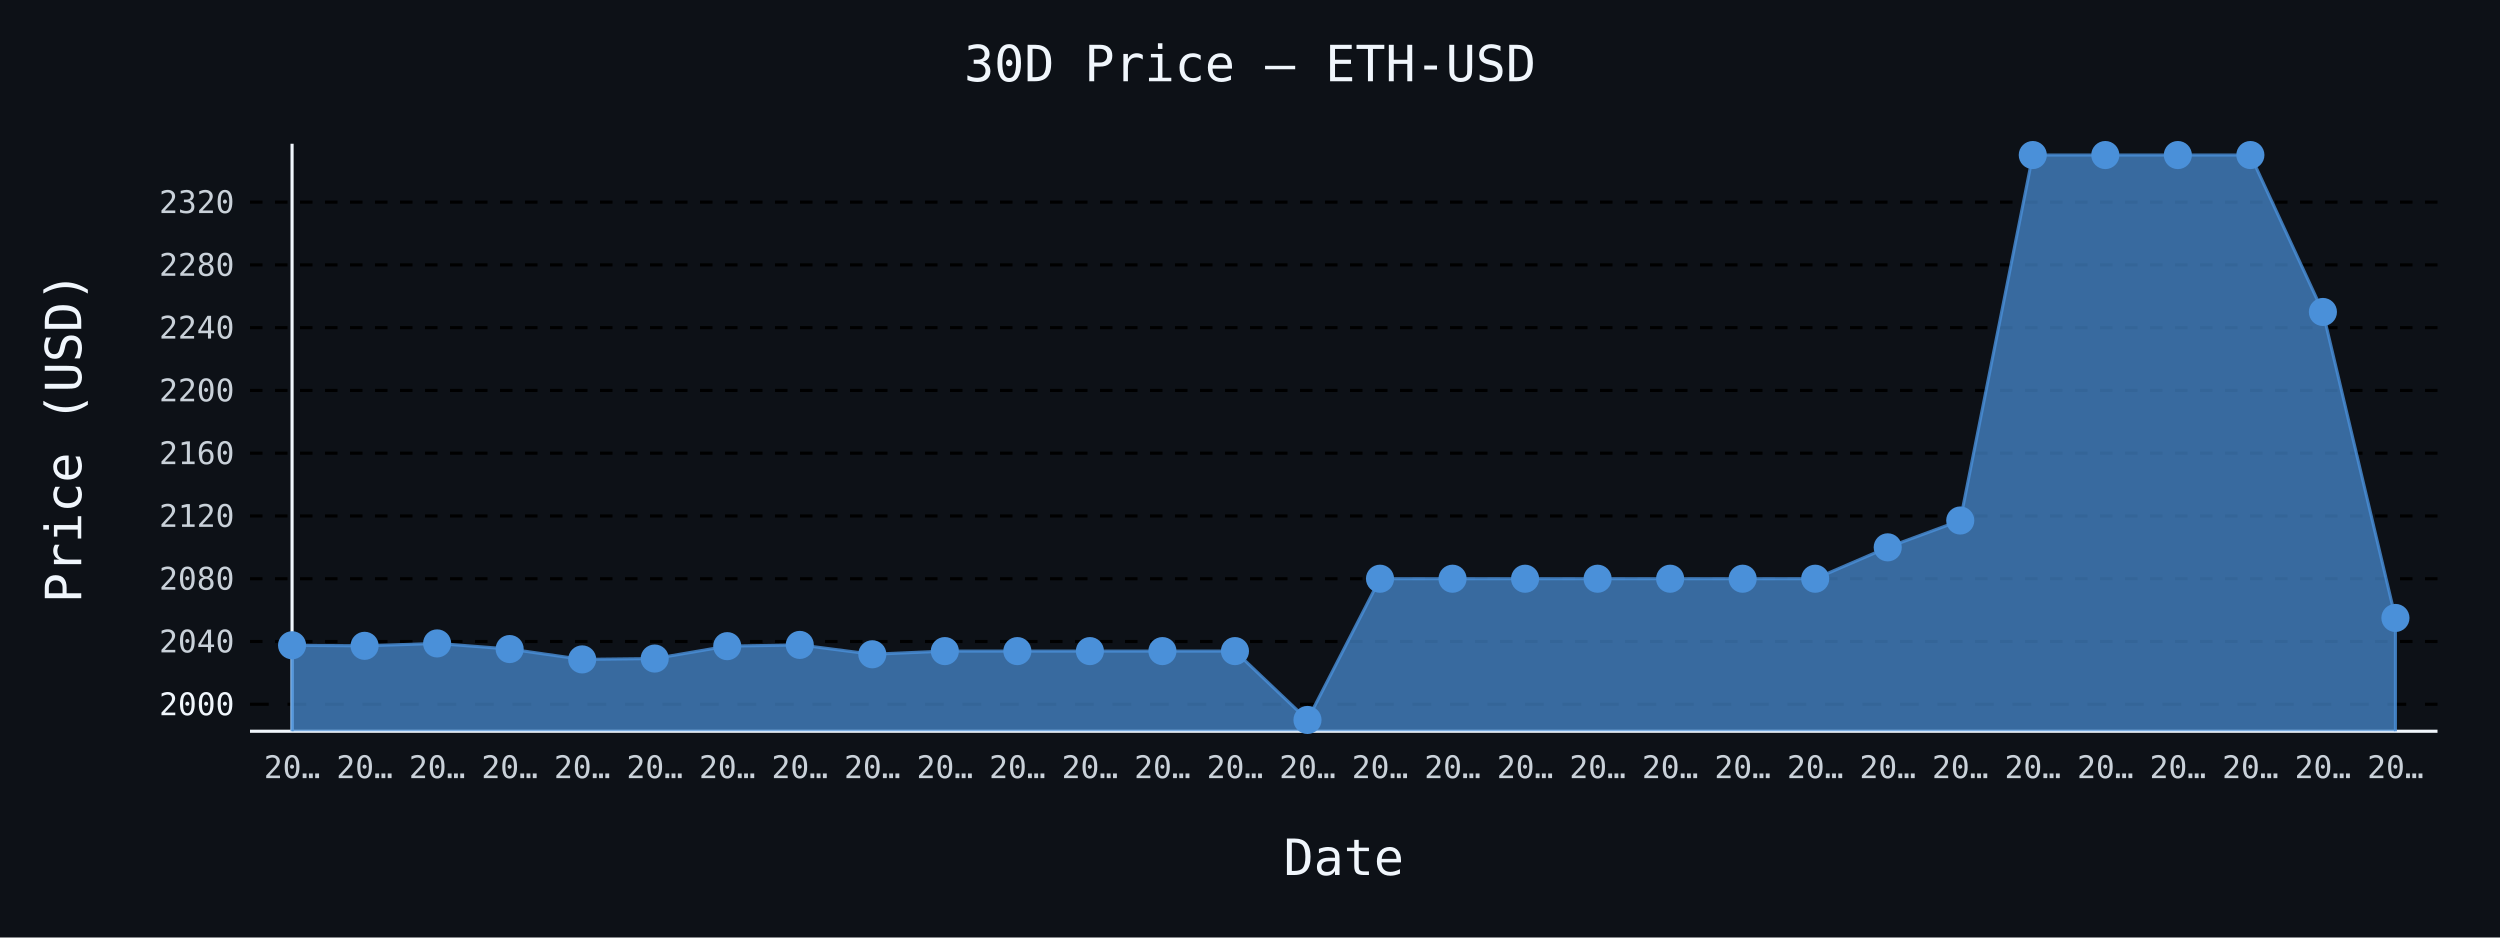
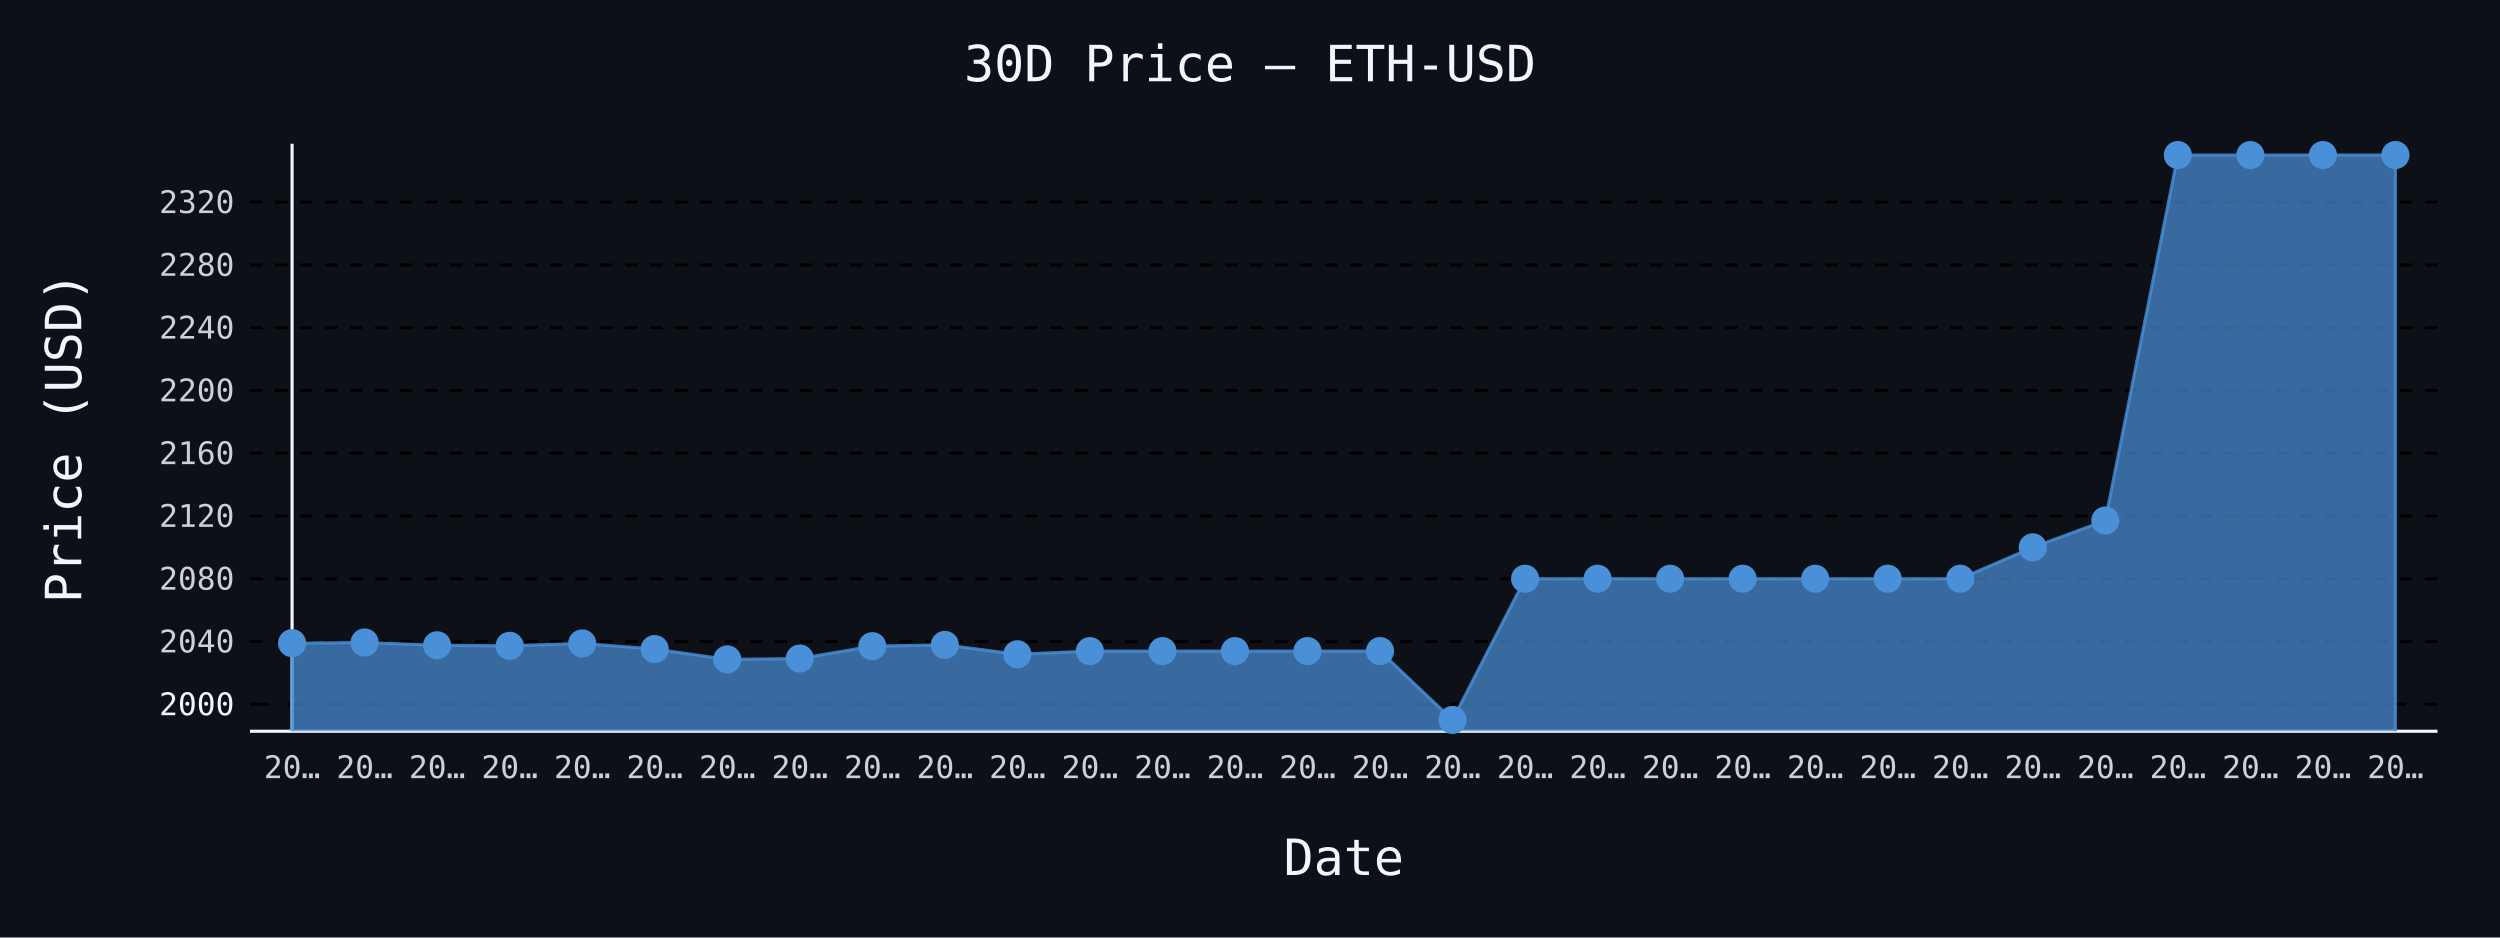
- <svg xmlns="http://www.w3.org/2000/svg" id="chart-197a012b-e698-4b80-bc17-bbe122d3f100" class="pygal-chart" viewBox="0 0 800 300">
+ <svg xmlns="http://www.w3.org/2000/svg" id="chart-d816f887-f53a-47d2-b5af-436ec0238a19" class="pygal-chart" viewBox="0 0 800 300">
  <defs>
-     <style type="text/css">#chart-197a012b-e698-4b80-bc17-bbe122d3f100{-webkit-user-select:none;-webkit-font-smoothing:antialiased;font-family:monospace}#chart-197a012b-e698-4b80-bc17-bbe122d3f100 .title{font-family:monospace;font-size:16px}#chart-197a012b-e698-4b80-bc17-bbe122d3f100 .legends .legend text{font-family:monospace;font-size:14px}#chart-197a012b-e698-4b80-bc17-bbe122d3f100 .axis text{font-family:monospace;font-size:10px}#chart-197a012b-e698-4b80-bc17-bbe122d3f100 .axis text.major{font-family:monospace;font-size:10px}#chart-197a012b-e698-4b80-bc17-bbe122d3f100 .text-overlay text.value{font-family:monospace;font-size:16px}#chart-197a012b-e698-4b80-bc17-bbe122d3f100 .text-overlay text.label{font-family:monospace;font-size:10px}#chart-197a012b-e698-4b80-bc17-bbe122d3f100 .tooltip{font-family:monospace;font-size:14px}#chart-197a012b-e698-4b80-bc17-bbe122d3f100 text.no_data{font-family:monospace;font-size:64px}
- #chart-197a012b-e698-4b80-bc17-bbe122d3f100{background-color:#0d1117}#chart-197a012b-e698-4b80-bc17-bbe122d3f100 path,#chart-197a012b-e698-4b80-bc17-bbe122d3f100 line,#chart-197a012b-e698-4b80-bc17-bbe122d3f100 rect,#chart-197a012b-e698-4b80-bc17-bbe122d3f100 circle{-webkit-transition:150ms;-moz-transition:150ms;transition:150ms}#chart-197a012b-e698-4b80-bc17-bbe122d3f100 .graph &gt; .background{fill:#0d1117}#chart-197a012b-e698-4b80-bc17-bbe122d3f100 .plot &gt; .background{fill:#0d1117}#chart-197a012b-e698-4b80-bc17-bbe122d3f100 .graph{fill:#c9d1d9}#chart-197a012b-e698-4b80-bc17-bbe122d3f100 text.no_data{fill:#f0f6fc}#chart-197a012b-e698-4b80-bc17-bbe122d3f100 .title{fill:#f0f6fc}#chart-197a012b-e698-4b80-bc17-bbe122d3f100 .legends .legend text{fill:#c9d1d9}#chart-197a012b-e698-4b80-bc17-bbe122d3f100 .legends .legend:hover text{fill:#f0f6fc}#chart-197a012b-e698-4b80-bc17-bbe122d3f100 .axis .line{stroke:#f0f6fc}#chart-197a012b-e698-4b80-bc17-bbe122d3f100 .axis .guide.line{stroke:#8b949e}#chart-197a012b-e698-4b80-bc17-bbe122d3f100 .axis .major.line{stroke:#c9d1d9}#chart-197a012b-e698-4b80-bc17-bbe122d3f100 .axis text.major{fill:#f0f6fc}#chart-197a012b-e698-4b80-bc17-bbe122d3f100 .axis.y .guides:hover .guide.line,#chart-197a012b-e698-4b80-bc17-bbe122d3f100 .line-graph .axis.x .guides:hover .guide.line,#chart-197a012b-e698-4b80-bc17-bbe122d3f100 .stackedline-graph .axis.x .guides:hover .guide.line,#chart-197a012b-e698-4b80-bc17-bbe122d3f100 .xy-graph .axis.x .guides:hover .guide.line{stroke:#f0f6fc}#chart-197a012b-e698-4b80-bc17-bbe122d3f100 .axis .guides:hover text{fill:#f0f6fc}#chart-197a012b-e698-4b80-bc17-bbe122d3f100 .reactive{fill-opacity:.7;stroke-opacity:.8;stroke-width:1}#chart-197a012b-e698-4b80-bc17-bbe122d3f100 .ci{stroke:#c9d1d9}#chart-197a012b-e698-4b80-bc17-bbe122d3f100 .reactive.active,#chart-197a012b-e698-4b80-bc17-bbe122d3f100 .active .reactive{fill-opacity:.8;stroke-opacity:.9;stroke-width:4}#chart-197a012b-e698-4b80-bc17-bbe122d3f100 .ci .reactive.active{stroke-width:1.5}#chart-197a012b-e698-4b80-bc17-bbe122d3f100 .series text{fill:#f0f6fc}#chart-197a012b-e698-4b80-bc17-bbe122d3f100 .tooltip rect{fill:#0d1117;stroke:#f0f6fc;-webkit-transition:opacity 150ms;-moz-transition:opacity 150ms;transition:opacity 150ms}#chart-197a012b-e698-4b80-bc17-bbe122d3f100 .tooltip .label{fill:#c9d1d9}#chart-197a012b-e698-4b80-bc17-bbe122d3f100 .tooltip .label{fill:#c9d1d9}#chart-197a012b-e698-4b80-bc17-bbe122d3f100 .tooltip .legend{font-size:.8em;fill:#8b949e}#chart-197a012b-e698-4b80-bc17-bbe122d3f100 .tooltip .x_label{font-size:.6em;fill:#f0f6fc}#chart-197a012b-e698-4b80-bc17-bbe122d3f100 .tooltip .xlink{font-size:.5em;text-decoration:underline}#chart-197a012b-e698-4b80-bc17-bbe122d3f100 .tooltip .value{font-size:1.5em}#chart-197a012b-e698-4b80-bc17-bbe122d3f100 .bound{font-size:.5em}#chart-197a012b-e698-4b80-bc17-bbe122d3f100 .max-value{font-size:.75em;fill:#8b949e}#chart-197a012b-e698-4b80-bc17-bbe122d3f100 .map-element{fill:#0d1117;stroke:#8b949e !important}#chart-197a012b-e698-4b80-bc17-bbe122d3f100 .map-element .reactive{fill-opacity:inherit;stroke-opacity:inherit}#chart-197a012b-e698-4b80-bc17-bbe122d3f100 .color-0,#chart-197a012b-e698-4b80-bc17-bbe122d3f100 .color-0 a:visited{stroke:#4a90d9;fill:#4a90d9}#chart-197a012b-e698-4b80-bc17-bbe122d3f100 .text-overlay .color-0 text{fill:black}
- #chart-197a012b-e698-4b80-bc17-bbe122d3f100 text.no_data{text-anchor:middle}#chart-197a012b-e698-4b80-bc17-bbe122d3f100 .guide.line{fill:none}#chart-197a012b-e698-4b80-bc17-bbe122d3f100 .centered{text-anchor:middle}#chart-197a012b-e698-4b80-bc17-bbe122d3f100 .title{text-anchor:middle}#chart-197a012b-e698-4b80-bc17-bbe122d3f100 .legends .legend text{fill-opacity:1}#chart-197a012b-e698-4b80-bc17-bbe122d3f100 .axis.x text{text-anchor:middle}#chart-197a012b-e698-4b80-bc17-bbe122d3f100 .axis.x:not(.web) text[transform]{text-anchor:start}#chart-197a012b-e698-4b80-bc17-bbe122d3f100 .axis.x:not(.web) text[transform].backwards{text-anchor:end}#chart-197a012b-e698-4b80-bc17-bbe122d3f100 .axis.y text{text-anchor:end}#chart-197a012b-e698-4b80-bc17-bbe122d3f100 .axis.y text[transform].backwards{text-anchor:start}#chart-197a012b-e698-4b80-bc17-bbe122d3f100 .axis.y2 text{text-anchor:start}#chart-197a012b-e698-4b80-bc17-bbe122d3f100 .axis.y2 text[transform].backwards{text-anchor:end}#chart-197a012b-e698-4b80-bc17-bbe122d3f100 .axis .guide.line{stroke-dasharray:4,4;stroke:black}#chart-197a012b-e698-4b80-bc17-bbe122d3f100 .axis .major.guide.line{stroke-dasharray:6,6;stroke:black}#chart-197a012b-e698-4b80-bc17-bbe122d3f100 .horizontal .axis.y .guide.line,#chart-197a012b-e698-4b80-bc17-bbe122d3f100 .horizontal .axis.y2 .guide.line,#chart-197a012b-e698-4b80-bc17-bbe122d3f100 .vertical .axis.x .guide.line{opacity:0}#chart-197a012b-e698-4b80-bc17-bbe122d3f100 .horizontal .axis.always_show .guide.line,#chart-197a012b-e698-4b80-bc17-bbe122d3f100 .vertical .axis.always_show .guide.line{opacity:1 !important}#chart-197a012b-e698-4b80-bc17-bbe122d3f100 .axis.y .guides:hover .guide.line,#chart-197a012b-e698-4b80-bc17-bbe122d3f100 .axis.y2 .guides:hover .guide.line,#chart-197a012b-e698-4b80-bc17-bbe122d3f100 .axis.x .guides:hover .guide.line{opacity:1}#chart-197a012b-e698-4b80-bc17-bbe122d3f100 .axis .guides:hover text{opacity:1}#chart-197a012b-e698-4b80-bc17-bbe122d3f100 .nofill{fill:none}#chart-197a012b-e698-4b80-bc17-bbe122d3f100 .subtle-fill{fill-opacity:.2}#chart-197a012b-e698-4b80-bc17-bbe122d3f100 .dot{stroke-width:1px;fill-opacity:1;stroke-opacity:1}#chart-197a012b-e698-4b80-bc17-bbe122d3f100 .dot.active{stroke-width:5px}#chart-197a012b-e698-4b80-bc17-bbe122d3f100 .dot.negative{fill:transparent}#chart-197a012b-e698-4b80-bc17-bbe122d3f100 text,#chart-197a012b-e698-4b80-bc17-bbe122d3f100 tspan{stroke:none !important}#chart-197a012b-e698-4b80-bc17-bbe122d3f100 .series text.active{opacity:1}#chart-197a012b-e698-4b80-bc17-bbe122d3f100 .tooltip rect{fill-opacity:.95;stroke-width:.5}#chart-197a012b-e698-4b80-bc17-bbe122d3f100 .tooltip text{fill-opacity:1}#chart-197a012b-e698-4b80-bc17-bbe122d3f100 .showable{visibility:hidden}#chart-197a012b-e698-4b80-bc17-bbe122d3f100 .showable.shown{visibility:visible}#chart-197a012b-e698-4b80-bc17-bbe122d3f100 .gauge-background{fill:rgba(229,229,229,1);stroke:none}#chart-197a012b-e698-4b80-bc17-bbe122d3f100 .bg-lines{stroke:#0d1117;stroke-width:2px}</style>
+     <style type="text/css">#chart-d816f887-f53a-47d2-b5af-436ec0238a19{-webkit-user-select:none;-webkit-font-smoothing:antialiased;font-family:monospace}#chart-d816f887-f53a-47d2-b5af-436ec0238a19 .title{font-family:monospace;font-size:16px}#chart-d816f887-f53a-47d2-b5af-436ec0238a19 .legends .legend text{font-family:monospace;font-size:14px}#chart-d816f887-f53a-47d2-b5af-436ec0238a19 .axis text{font-family:monospace;font-size:10px}#chart-d816f887-f53a-47d2-b5af-436ec0238a19 .axis text.major{font-family:monospace;font-size:10px}#chart-d816f887-f53a-47d2-b5af-436ec0238a19 .text-overlay text.value{font-family:monospace;font-size:16px}#chart-d816f887-f53a-47d2-b5af-436ec0238a19 .text-overlay text.label{font-family:monospace;font-size:10px}#chart-d816f887-f53a-47d2-b5af-436ec0238a19 .tooltip{font-family:monospace;font-size:14px}#chart-d816f887-f53a-47d2-b5af-436ec0238a19 text.no_data{font-family:monospace;font-size:64px}
+ #chart-d816f887-f53a-47d2-b5af-436ec0238a19{background-color:#0d1117}#chart-d816f887-f53a-47d2-b5af-436ec0238a19 path,#chart-d816f887-f53a-47d2-b5af-436ec0238a19 line,#chart-d816f887-f53a-47d2-b5af-436ec0238a19 rect,#chart-d816f887-f53a-47d2-b5af-436ec0238a19 circle{-webkit-transition:150ms;-moz-transition:150ms;transition:150ms}#chart-d816f887-f53a-47d2-b5af-436ec0238a19 .graph &gt; .background{fill:#0d1117}#chart-d816f887-f53a-47d2-b5af-436ec0238a19 .plot &gt; .background{fill:#0d1117}#chart-d816f887-f53a-47d2-b5af-436ec0238a19 .graph{fill:#c9d1d9}#chart-d816f887-f53a-47d2-b5af-436ec0238a19 text.no_data{fill:#f0f6fc}#chart-d816f887-f53a-47d2-b5af-436ec0238a19 .title{fill:#f0f6fc}#chart-d816f887-f53a-47d2-b5af-436ec0238a19 .legends .legend text{fill:#c9d1d9}#chart-d816f887-f53a-47d2-b5af-436ec0238a19 .legends .legend:hover text{fill:#f0f6fc}#chart-d816f887-f53a-47d2-b5af-436ec0238a19 .axis .line{stroke:#f0f6fc}#chart-d816f887-f53a-47d2-b5af-436ec0238a19 .axis .guide.line{stroke:#8b949e}#chart-d816f887-f53a-47d2-b5af-436ec0238a19 .axis .major.line{stroke:#c9d1d9}#chart-d816f887-f53a-47d2-b5af-436ec0238a19 .axis text.major{fill:#f0f6fc}#chart-d816f887-f53a-47d2-b5af-436ec0238a19 .axis.y .guides:hover .guide.line,#chart-d816f887-f53a-47d2-b5af-436ec0238a19 .line-graph .axis.x .guides:hover .guide.line,#chart-d816f887-f53a-47d2-b5af-436ec0238a19 .stackedline-graph .axis.x .guides:hover .guide.line,#chart-d816f887-f53a-47d2-b5af-436ec0238a19 .xy-graph .axis.x .guides:hover .guide.line{stroke:#f0f6fc}#chart-d816f887-f53a-47d2-b5af-436ec0238a19 .axis .guides:hover text{fill:#f0f6fc}#chart-d816f887-f53a-47d2-b5af-436ec0238a19 .reactive{fill-opacity:.7;stroke-opacity:.8;stroke-width:1}#chart-d816f887-f53a-47d2-b5af-436ec0238a19 .ci{stroke:#c9d1d9}#chart-d816f887-f53a-47d2-b5af-436ec0238a19 .reactive.active,#chart-d816f887-f53a-47d2-b5af-436ec0238a19 .active .reactive{fill-opacity:.8;stroke-opacity:.9;stroke-width:4}#chart-d816f887-f53a-47d2-b5af-436ec0238a19 .ci .reactive.active{stroke-width:1.5}#chart-d816f887-f53a-47d2-b5af-436ec0238a19 .series text{fill:#f0f6fc}#chart-d816f887-f53a-47d2-b5af-436ec0238a19 .tooltip rect{fill:#0d1117;stroke:#f0f6fc;-webkit-transition:opacity 150ms;-moz-transition:opacity 150ms;transition:opacity 150ms}#chart-d816f887-f53a-47d2-b5af-436ec0238a19 .tooltip .label{fill:#c9d1d9}#chart-d816f887-f53a-47d2-b5af-436ec0238a19 .tooltip .label{fill:#c9d1d9}#chart-d816f887-f53a-47d2-b5af-436ec0238a19 .tooltip .legend{font-size:.8em;fill:#8b949e}#chart-d816f887-f53a-47d2-b5af-436ec0238a19 .tooltip .x_label{font-size:.6em;fill:#f0f6fc}#chart-d816f887-f53a-47d2-b5af-436ec0238a19 .tooltip .xlink{font-size:.5em;text-decoration:underline}#chart-d816f887-f53a-47d2-b5af-436ec0238a19 .tooltip .value{font-size:1.5em}#chart-d816f887-f53a-47d2-b5af-436ec0238a19 .bound{font-size:.5em}#chart-d816f887-f53a-47d2-b5af-436ec0238a19 .max-value{font-size:.75em;fill:#8b949e}#chart-d816f887-f53a-47d2-b5af-436ec0238a19 .map-element{fill:#0d1117;stroke:#8b949e !important}#chart-d816f887-f53a-47d2-b5af-436ec0238a19 .map-element .reactive{fill-opacity:inherit;stroke-opacity:inherit}#chart-d816f887-f53a-47d2-b5af-436ec0238a19 .color-0,#chart-d816f887-f53a-47d2-b5af-436ec0238a19 .color-0 a:visited{stroke:#4a90d9;fill:#4a90d9}#chart-d816f887-f53a-47d2-b5af-436ec0238a19 .text-overlay .color-0 text{fill:black}
+ #chart-d816f887-f53a-47d2-b5af-436ec0238a19 text.no_data{text-anchor:middle}#chart-d816f887-f53a-47d2-b5af-436ec0238a19 .guide.line{fill:none}#chart-d816f887-f53a-47d2-b5af-436ec0238a19 .centered{text-anchor:middle}#chart-d816f887-f53a-47d2-b5af-436ec0238a19 .title{text-anchor:middle}#chart-d816f887-f53a-47d2-b5af-436ec0238a19 .legends .legend text{fill-opacity:1}#chart-d816f887-f53a-47d2-b5af-436ec0238a19 .axis.x text{text-anchor:middle}#chart-d816f887-f53a-47d2-b5af-436ec0238a19 .axis.x:not(.web) text[transform]{text-anchor:start}#chart-d816f887-f53a-47d2-b5af-436ec0238a19 .axis.x:not(.web) text[transform].backwards{text-anchor:end}#chart-d816f887-f53a-47d2-b5af-436ec0238a19 .axis.y text{text-anchor:end}#chart-d816f887-f53a-47d2-b5af-436ec0238a19 .axis.y text[transform].backwards{text-anchor:start}#chart-d816f887-f53a-47d2-b5af-436ec0238a19 .axis.y2 text{text-anchor:start}#chart-d816f887-f53a-47d2-b5af-436ec0238a19 .axis.y2 text[transform].backwards{text-anchor:end}#chart-d816f887-f53a-47d2-b5af-436ec0238a19 .axis .guide.line{stroke-dasharray:4,4;stroke:black}#chart-d816f887-f53a-47d2-b5af-436ec0238a19 .axis .major.guide.line{stroke-dasharray:6,6;stroke:black}#chart-d816f887-f53a-47d2-b5af-436ec0238a19 .horizontal .axis.y .guide.line,#chart-d816f887-f53a-47d2-b5af-436ec0238a19 .horizontal .axis.y2 .guide.line,#chart-d816f887-f53a-47d2-b5af-436ec0238a19 .vertical .axis.x .guide.line{opacity:0}#chart-d816f887-f53a-47d2-b5af-436ec0238a19 .horizontal .axis.always_show .guide.line,#chart-d816f887-f53a-47d2-b5af-436ec0238a19 .vertical .axis.always_show .guide.line{opacity:1 !important}#chart-d816f887-f53a-47d2-b5af-436ec0238a19 .axis.y .guides:hover .guide.line,#chart-d816f887-f53a-47d2-b5af-436ec0238a19 .axis.y2 .guides:hover .guide.line,#chart-d816f887-f53a-47d2-b5af-436ec0238a19 .axis.x .guides:hover .guide.line{opacity:1}#chart-d816f887-f53a-47d2-b5af-436ec0238a19 .axis .guides:hover text{opacity:1}#chart-d816f887-f53a-47d2-b5af-436ec0238a19 .nofill{fill:none}#chart-d816f887-f53a-47d2-b5af-436ec0238a19 .subtle-fill{fill-opacity:.2}#chart-d816f887-f53a-47d2-b5af-436ec0238a19 .dot{stroke-width:1px;fill-opacity:1;stroke-opacity:1}#chart-d816f887-f53a-47d2-b5af-436ec0238a19 .dot.active{stroke-width:5px}#chart-d816f887-f53a-47d2-b5af-436ec0238a19 .dot.negative{fill:transparent}#chart-d816f887-f53a-47d2-b5af-436ec0238a19 text,#chart-d816f887-f53a-47d2-b5af-436ec0238a19 tspan{stroke:none !important}#chart-d816f887-f53a-47d2-b5af-436ec0238a19 .series text.active{opacity:1}#chart-d816f887-f53a-47d2-b5af-436ec0238a19 .tooltip rect{fill-opacity:.95;stroke-width:.5}#chart-d816f887-f53a-47d2-b5af-436ec0238a19 .tooltip text{fill-opacity:1}#chart-d816f887-f53a-47d2-b5af-436ec0238a19 .showable{visibility:hidden}#chart-d816f887-f53a-47d2-b5af-436ec0238a19 .showable.shown{visibility:visible}#chart-d816f887-f53a-47d2-b5af-436ec0238a19 .gauge-background{fill:rgba(229,229,229,1);stroke:none}#chart-d816f887-f53a-47d2-b5af-436ec0238a19 .bg-lines{stroke:#0d1117;stroke-width:2px}</style>
  </defs>
  <g class="graph line-graph vertical">
    <rect x="0" y="0" width="800" height="300" class="background" />
    <g transform="translate(80, 46)" class="plot">
      <rect x="0" y="0" width="700.0" height="188" class="background" />
      <g class="axis y always_show">
        <path d="M0 188 h700" class="line" />
        <g class="guides">
          <path d="M0 179.363 h700" class="major guide line" />
          <text x="-5" y="182.863" class="major">2000</text>
        </g>
        <g class="guides">
          <path d="M0 159.278 h700" class="guide line" />
          <text x="-5" y="162.778" class="">2040</text>
        </g>
        <g class="guides">
          <path d="M0 139.192 h700" class="guide line" />
          <text x="-5" y="142.692" class="">2080</text>
        </g>
        <g class="guides">
          <path d="M0 119.107 h700" class="guide line" />
          <text x="-5" y="122.607" class="">2120</text>
        </g>
        <g class="guides">
          <path d="M0 99.021 h700" class="guide line" />
          <text x="-5" y="102.521" class="">2160</text>
        </g>
        <g class="guides">
          <path d="M0 78.936 h700" class="guide line" />
          <text x="-5" y="82.436" class="">2200</text>
        </g>
        <g class="guides">
          <path d="M0 58.85 h700" class="guide line" />
          <text x="-5" y="62.35" class="">2240</text>
        </g>
        <g class="guides">
          <path d="M0 38.765 h700" class="guide line" />
          <text x="-5" y="42.265" class="">2280</text>
        </g>
        <g class="guides">
          <path d="M0 18.679 h700" class="guide line" />
          <text x="-5" y="22.179" class="">2320</text>
        </g>
      </g>
      <g class="axis x">
        <g class="guides">
          <path d="M13.462 0 v188" class="line" />
          <text x="13.462" y="203.0" class="">20…</text>
        </g>
        <g class="guides">
          <path d="M36.671 0 v188" class="guide line" />
          <text x="36.671" y="203.0" class="">20…</text>
        </g>
        <g class="guides">
          <path d="M59.881 0 v188" class="guide line" />
          <text x="59.881" y="203.0" class="">20…</text>
        </g>
        <g class="guides">
          <path d="M83.09 0 v188" class="guide line" />
          <text x="83.09" y="203.0" class="">20…</text>
        </g>
        <g class="guides">
          <path d="M106.3 0 v188" class="guide line" />
          <text x="106.3" y="203.0" class="">20…</text>
        </g>
        <g class="guides">
          <path d="M129.509 0 v188" class="guide line" />
          <text x="129.509" y="203.0" class="">20…</text>
        </g>
        <g class="guides">
          <path d="M152.719 0 v188" class="guide line" />
          <text x="152.719" y="203.0" class="">20…</text>
        </g>
        <g class="guides">
          <path d="M175.928 0 v188" class="guide line" />
          <text x="175.928" y="203.0" class="">20…</text>
        </g>
        <g class="guides">
          <path d="M199.138 0 v188" class="guide line" />
          <text x="199.138" y="203.0" class="">20…</text>
        </g>
        <g class="guides">
          <path d="M222.347 0 v188" class="guide line" />
          <text x="222.347" y="203.0" class="">20…</text>
        </g>
        <g class="guides">
          <path d="M245.557 0 v188" class="guide line" />
          <text x="245.557" y="203.0" class="">20…</text>
        </g>
        <g class="guides">
          <path d="M268.767 0 v188" class="guide line" />
          <text x="268.767" y="203.0" class="">20…</text>
        </g>
        <g class="guides">
          <path d="M291.976 0 v188" class="guide line" />
          <text x="291.976" y="203.0" class="">20…</text>
        </g>
        <g class="guides">
          <path d="M315.186 0 v188" class="guide line" />
          <text x="315.186" y="203.0" class="">20…</text>
        </g>
        <g class="guides">
          <path d="M338.395 0 v188" class="guide line" />
          <text x="338.395" y="203.0" class="">20…</text>
        </g>
        <g class="guides">
          <path d="M361.605 0 v188" class="guide line" />
          <text x="361.605" y="203.0" class="">20…</text>
        </g>
        <g class="guides">
          <path d="M384.814 0 v188" class="guide line" />
          <text x="384.814" y="203.0" class="">20…</text>
        </g>
        <g class="guides">
          <path d="M408.024 0 v188" class="guide line" />
          <text x="408.024" y="203.0" class="">20…</text>
        </g>
        <g class="guides">
          <path d="M431.233 0 v188" class="guide line" />
          <text x="431.233" y="203.0" class="">20…</text>
        </g>
        <g class="guides">
          <path d="M454.443 0 v188" class="guide line" />
          <text x="454.443" y="203.0" class="">20…</text>
        </g>
        <g class="guides">
          <path d="M477.653 0 v188" class="guide line" />
          <text x="477.653" y="203.0" class="">20…</text>
        </g>
        <g class="guides">
          <path d="M500.862 0 v188" class="guide line" />
          <text x="500.862" y="203.0" class="">20…</text>
        </g>
        <g class="guides">
          <path d="M524.072 0 v188" class="guide line" />
          <text x="524.072" y="203.0" class="">20…</text>
        </g>
        <g class="guides">
          <path d="M547.281 0 v188" class="guide line" />
          <text x="547.281" y="203.0" class="">20…</text>
        </g>
        <g class="guides">
          <path d="M570.491 0 v188" class="guide line" />
          <text x="570.491" y="203.0" class="">20…</text>
        </g>
        <g class="guides">
          <path d="M593.7 0 v188" class="guide line" />
          <text x="593.7" y="203.0" class="">20…</text>
        </g>
        <g class="guides">
          <path d="M616.91 0 v188" class="guide line" />
          <text x="616.91" y="203.0" class="">20…</text>
        </g>
        <g class="guides">
          <path d="M640.119 0 v188" class="guide line" />
          <text x="640.119" y="203.0" class="">20…</text>
        </g>
        <g class="guides">
          <path d="M663.329 0 v188" class="guide line" />
          <text x="663.329" y="203.0" class="">20…</text>
        </g>
        <g class="guides">
          <path d="M686.538 0 v188" class="guide line" />
          <text x="686.538" y="203.0" class="">20…</text>
        </g>
      </g>
      <g class="series serie-0 color-0">
-         <path d="M13.462 188 L13.462 160.488 36.671 160.664 59.881 159.895 83.09 161.698 106.3 165.012 129.509 164.736 152.719 160.769 175.928 160.372 199.138 163.37 222.347 162.351 245.557 162.351 268.767 162.351 291.976 162.351 315.186 162.351 338.395 184.385 361.605 139.192 384.814 139.192 408.024 139.192 431.233 139.192 454.443 139.192 477.653 139.192 500.862 139.192 524.072 129.15 547.281 120.563 570.491 3.615 593.7 3.615 616.91 3.615 640.119 3.615 663.329 53.829 686.538 151.746 686.538 188" class="line reactive" />
+         <path d="M13.462 188 L13.462 159.805 36.671 159.589 59.881 160.488 83.09 160.664 106.3 159.895 129.509 161.698 152.719 165.012 175.928 164.736 199.138 160.769 222.347 160.372 245.557 163.37 268.767 162.351 291.976 162.351 315.186 162.351 338.395 162.351 361.605 162.351 384.814 184.385 408.024 139.192 431.233 139.192 454.443 139.192 477.653 139.192 500.862 139.192 524.072 139.192 547.281 139.192 570.491 129.15 593.7 120.563 616.91 3.615 640.119 3.615 663.329 3.615 686.538 3.615 686.538 188" class="line reactive" />
      </g>
    </g>
    <g class="titles">
      <text x="400.0" y="26" class="title plot_title">30D Price — ETH-USD</text>
      <text x="430.0" y="280" class="title">Date</text>
      <text x="0" y="166.0" class="title" transform="rotate(-90 0 140)">Price (USD)</text>
    </g>
    <g transform="translate(80, 46)" class="plot overlay">
      <g class="series serie-0 color-0">
        <g class="dots">
-           <circle cx="13.462" cy="160.488" r="4" class="dot reactive tooltip-trigger" />
-         </g>
-         <g class="dots">
-           <circle cx="36.671" cy="160.664" r="4" class="dot reactive tooltip-trigger" />
-         </g>
-         <g class="dots">
-           <circle cx="59.881" cy="159.895" r="4" class="dot reactive tooltip-trigger" />
-         </g>
-         <g class="dots">
-           <circle cx="83.09" cy="161.698" r="4" class="dot reactive tooltip-trigger" />
-         </g>
-         <g class="dots">
-           <circle cx="106.3" cy="165.012" r="4" class="dot reactive tooltip-trigger" />
-         </g>
-         <g class="dots">
-           <circle cx="129.509" cy="164.736" r="4" class="dot reactive tooltip-trigger" />
-         </g>
-         <g class="dots">
-           <circle cx="152.719" cy="160.769" r="4" class="dot reactive tooltip-trigger" />
-         </g>
-         <g class="dots">
-           <circle cx="175.928" cy="160.372" r="4" class="dot reactive tooltip-trigger" />
-         </g>
-         <g class="dots">
-           <circle cx="199.138" cy="163.37" r="4" class="dot reactive tooltip-trigger" />
-         </g>
-         <g class="dots">
-           <circle cx="222.347" cy="162.351" r="4" class="dot reactive tooltip-trigger" />
-         </g>
-         <g class="dots">
-           <circle cx="245.557" cy="162.351" r="4" class="dot reactive tooltip-trigger" />
+           <circle cx="13.462" cy="159.805" r="4" class="dot reactive tooltip-trigger" />
+         </g>
+         <g class="dots">
+           <circle cx="36.671" cy="159.589" r="4" class="dot reactive tooltip-trigger" />
+         </g>
+         <g class="dots">
+           <circle cx="59.881" cy="160.488" r="4" class="dot reactive tooltip-trigger" />
+         </g>
+         <g class="dots">
+           <circle cx="83.09" cy="160.664" r="4" class="dot reactive tooltip-trigger" />
+         </g>
+         <g class="dots">
+           <circle cx="106.3" cy="159.895" r="4" class="dot reactive tooltip-trigger" />
+         </g>
+         <g class="dots">
+           <circle cx="129.509" cy="161.698" r="4" class="dot reactive tooltip-trigger" />
+         </g>
+         <g class="dots">
+           <circle cx="152.719" cy="165.012" r="4" class="dot reactive tooltip-trigger" />
+         </g>
+         <g class="dots">
+           <circle cx="175.928" cy="164.736" r="4" class="dot reactive tooltip-trigger" />
+         </g>
+         <g class="dots">
+           <circle cx="199.138" cy="160.769" r="4" class="dot reactive tooltip-trigger" />
+         </g>
+         <g class="dots">
+           <circle cx="222.347" cy="160.372" r="4" class="dot reactive tooltip-trigger" />
+         </g>
+         <g class="dots">
+           <circle cx="245.557" cy="163.37" r="4" class="dot reactive tooltip-trigger" />
        </g>
        <g class="dots">
          <circle cx="268.767" cy="162.351" r="4" class="dot reactive tooltip-trigger" />
        </g>
        <g class="dots">
          <circle cx="291.976" cy="162.351" r="4" class="dot reactive tooltip-trigger" />
        </g>
        <g class="dots">
          <circle cx="315.186" cy="162.351" r="4" class="dot reactive tooltip-trigger" />
        </g>
        <g class="dots">
-           <circle cx="338.395" cy="184.385" r="4" class="dot reactive tooltip-trigger" />
-         </g>
-         <g class="dots">
-           <circle cx="361.605" cy="139.192" r="4" class="dot reactive tooltip-trigger" />
-         </g>
-         <g class="dots">
-           <circle cx="384.814" cy="139.192" r="4" class="dot reactive tooltip-trigger" />
+           <circle cx="338.395" cy="162.351" r="4" class="dot reactive tooltip-trigger" />
+         </g>
+         <g class="dots">
+           <circle cx="361.605" cy="162.351" r="4" class="dot reactive tooltip-trigger" />
+         </g>
+         <g class="dots">
+           <circle cx="384.814" cy="184.385" r="4" class="dot reactive tooltip-trigger" />
        </g>
        <g class="dots">
          <circle cx="408.024" cy="139.192" r="4" class="dot reactive tooltip-trigger" />
        </g>
        <g class="dots">
          <circle cx="431.233" cy="139.192" r="4" class="dot reactive tooltip-trigger" />
        </g>
        <g class="dots">
          <circle cx="454.443" cy="139.192" r="4" class="dot reactive tooltip-trigger" />
        </g>
        <g class="dots">
          <circle cx="477.653" cy="139.192" r="4" class="dot reactive tooltip-trigger" />
        </g>
        <g class="dots">
          <circle cx="500.862" cy="139.192" r="4" class="dot reactive tooltip-trigger" />
        </g>
        <g class="dots">
-           <circle cx="524.072" cy="129.15" r="4" class="dot reactive tooltip-trigger" />
-         </g>
-         <g class="dots">
-           <circle cx="547.281" cy="120.563" r="4" class="dot reactive tooltip-trigger" />
-         </g>
-         <g class="dots">
-           <circle cx="570.491" cy="3.615" r="4" class="dot reactive tooltip-trigger" />
-         </g>
-         <g class="dots">
-           <circle cx="593.7" cy="3.615" r="4" class="dot reactive tooltip-trigger" />
+           <circle cx="524.072" cy="139.192" r="4" class="dot reactive tooltip-trigger" />
+         </g>
+         <g class="dots">
+           <circle cx="547.281" cy="139.192" r="4" class="dot reactive tooltip-trigger" />
+         </g>
+         <g class="dots">
+           <circle cx="570.491" cy="129.15" r="4" class="dot reactive tooltip-trigger" />
+         </g>
+         <g class="dots">
+           <circle cx="593.7" cy="120.563" r="4" class="dot reactive tooltip-trigger" />
        </g>
        <g class="dots">
          <circle cx="616.91" cy="3.615" r="4" class="dot reactive tooltip-trigger" />
        </g>
        <g class="dots">
          <circle cx="640.119" cy="3.615" r="4" class="dot reactive tooltip-trigger" />
        </g>
        <g class="dots">
-           <circle cx="663.329" cy="53.829" r="4" class="dot reactive tooltip-trigger" />
-         </g>
-         <g class="dots">
-           <circle cx="686.538" cy="151.746" r="4" class="dot reactive tooltip-trigger" />
+           <circle cx="663.329" cy="3.615" r="4" class="dot reactive tooltip-trigger" />
+         </g>
+         <g class="dots">
+           <circle cx="686.538" cy="3.615" r="4" class="dot reactive tooltip-trigger" />
        </g>
      </g>
    </g>
    <g transform="translate(80, 46)" class="plot text-overlay">
      <g class="series serie-0 color-0" />
    </g>
    <g transform="translate(80, 46)" class="plot tooltip-overlay">
      <g transform="translate(0 0)" style="opacity: 0" class="tooltip">
        <rect rx="0" ry="0" width="0" height="0" class="tooltip-box" />
        <g class="text" />
      </g>
    </g>
  </g>
</svg>
